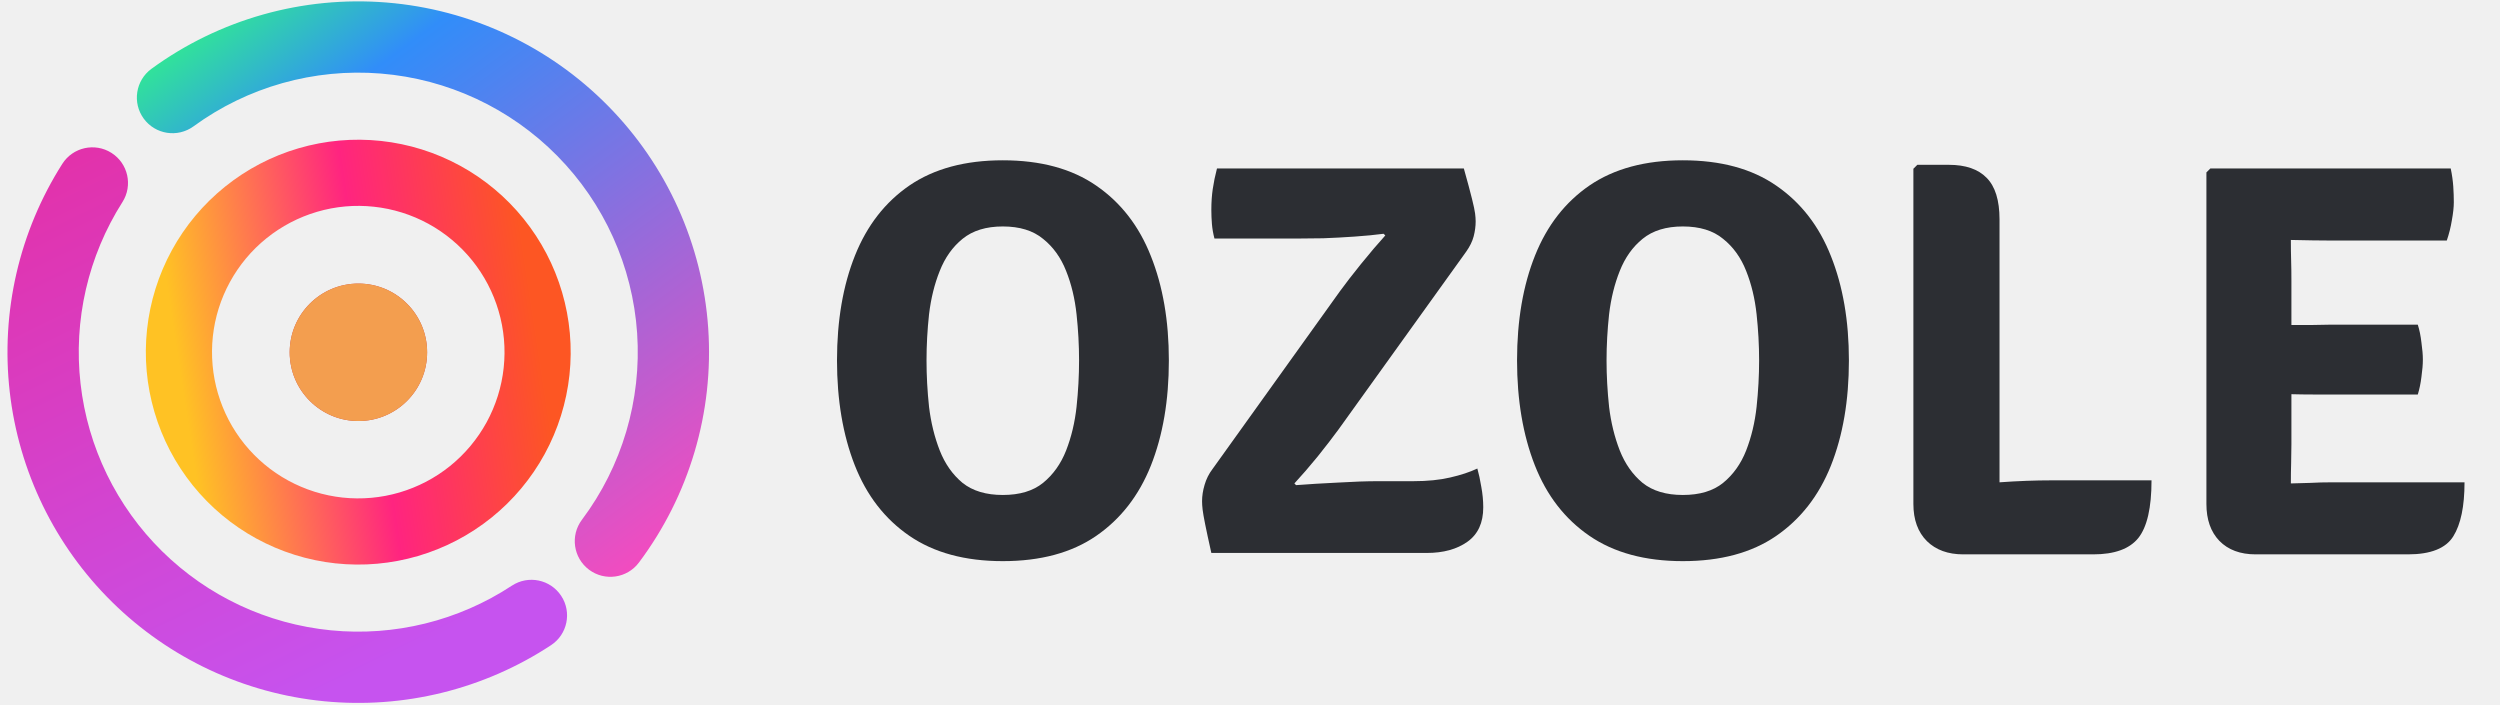
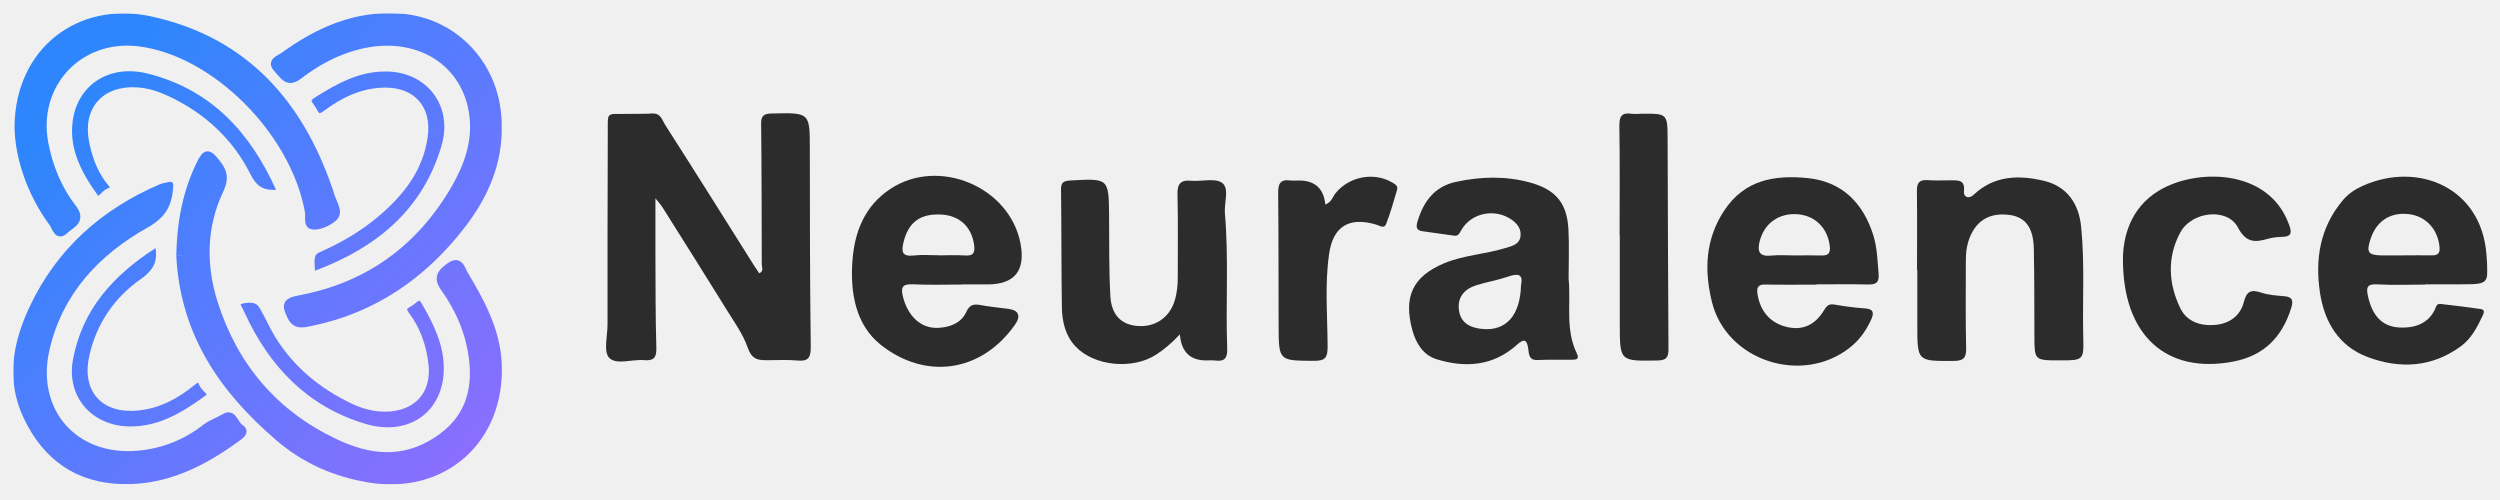
- <svg xmlns="http://www.w3.org/2000/svg" width="110" height="31" viewBox="0 0 110 31" fill="none">
-   <g clip-path="url(#clip0_211_2)">
-     <path d="M18.794 15.501C18.794 17.171 17.44 18.525 15.77 18.525C14.1 18.525 12.746 17.171 12.746 15.501C12.746 13.831 14.1 12.477 15.77 12.477C17.44 12.477 18.794 13.831 18.794 15.501Z" fill="#C64444" />
-     <path d="M18.794 15.501C18.794 17.171 17.44 18.525 15.77 18.525C14.1 18.525 12.746 17.171 12.746 15.501C12.746 13.831 14.1 12.477 15.77 12.477C17.44 12.477 18.794 13.831 18.794 15.501Z" fill="#F39E4F" />
-     <path fill-rule="evenodd" clip-rule="evenodd" d="M22.162 16.183C22.253 15.343 22.177 14.493 21.938 13.682C21.7 12.871 21.305 12.115 20.775 11.457C20.244 10.799 19.59 10.252 18.848 9.846C18.106 9.441 17.292 9.186 16.452 9.096C15.612 9.005 14.762 9.081 13.951 9.319C13.14 9.558 12.384 9.953 11.726 10.483C11.068 11.013 10.521 11.668 10.116 12.41C9.71 13.152 9.455 13.966 9.365 14.806C9.275 15.646 9.351 16.496 9.589 17.307C9.827 18.118 10.222 18.874 10.752 19.532C11.283 20.19 11.937 20.737 12.679 21.142C13.421 21.547 14.235 21.803 15.075 21.893C15.915 21.983 16.765 21.907 17.576 21.669C18.387 21.431 19.143 21.036 19.801 20.506C20.459 19.975 21.006 19.321 21.412 18.579C21.817 17.837 22.072 17.023 22.162 16.183ZM24.732 12.862C25.078 14.04 25.188 15.274 25.057 16.494C24.926 17.715 24.555 18.897 23.967 19.975C23.379 21.052 22.584 22.003 21.628 22.773C20.672 23.543 19.574 24.117 18.396 24.463C17.218 24.809 15.984 24.919 14.764 24.788C13.543 24.657 12.361 24.286 11.283 23.698C10.206 23.11 9.255 22.315 8.485 21.359C7.715 20.403 7.14 19.305 6.795 18.127C6.449 16.949 6.339 15.715 6.47 14.495C6.601 13.274 6.972 12.091 7.56 11.014C8.148 9.937 8.943 8.986 9.899 8.216C10.855 7.446 11.953 6.871 13.131 6.526C14.309 6.18 15.543 6.07 16.763 6.201C17.984 6.332 19.166 6.703 20.244 7.291C21.321 7.879 22.272 8.674 23.042 9.63C23.812 10.586 24.387 11.684 24.732 12.862Z" fill="url(#paint0_linear_211_2)" />
-     <path fill-rule="evenodd" clip-rule="evenodd" d="M6.665 3.027C9.652 0.847 13.322 -0.188 17.008 0.111C20.694 0.409 24.15 2.02 26.747 4.652C29.345 7.283 30.912 10.76 31.162 14.449C31.413 18.138 30.33 21.795 28.112 24.753C27.593 25.446 26.61 25.586 25.917 25.067C25.224 24.547 25.084 23.565 25.603 22.872C27.371 20.515 28.233 17.601 28.034 14.661C27.834 11.722 26.586 8.951 24.516 6.855C22.446 4.758 19.692 3.474 16.755 3.236C13.818 2.998 10.894 3.823 8.514 5.56C7.814 6.07 6.833 5.917 6.323 5.218C5.813 4.518 5.966 3.538 6.665 3.027Z" fill="url(#paint1_linear_211_2)" />
-     <path fill-rule="evenodd" clip-rule="evenodd" d="M24.244 28.389C21.294 30.33 17.767 31.2 14.253 30.854C10.738 30.509 7.448 28.968 4.933 26.49C2.417 24.012 0.827 20.746 0.428 17.237C0.029 13.728 0.846 10.188 2.742 7.209C3.207 6.478 4.176 6.263 4.906 6.728C5.637 7.193 5.852 8.162 5.387 8.892C3.877 11.266 3.226 14.087 3.544 16.883C3.861 19.679 5.128 22.281 7.133 24.256C9.138 26.231 11.759 27.458 14.56 27.734C17.36 28.009 20.17 27.316 22.521 25.77C23.245 25.294 24.217 25.494 24.693 26.218C25.169 26.941 24.968 27.914 24.244 28.389Z" fill="url(#paint2_linear_211_2)" />
-     <path d="M108.439 21.222C108.439 22.279 108.274 23.071 107.944 23.6C107.613 24.128 106.949 24.392 105.95 24.392H99.249C98.572 24.392 98.04 24.194 97.652 23.798C97.272 23.401 97.082 22.861 97.082 22.175V7.586L97.255 7.413H107.832C107.89 7.693 107.927 7.958 107.944 8.205C107.96 8.453 107.968 8.684 107.968 8.899C107.968 9.113 107.939 9.378 107.882 9.691C107.832 9.997 107.758 10.294 107.659 10.583H102.482C102.086 10.583 101.524 10.575 100.798 10.558C100.798 10.897 100.802 11.198 100.81 11.463C100.818 11.718 100.822 12.011 100.822 12.342V14.299C101.144 14.299 101.458 14.299 101.764 14.299C102.069 14.29 102.308 14.286 102.482 14.286H106.383C106.457 14.517 106.511 14.782 106.544 15.079C106.585 15.368 106.606 15.616 106.606 15.822C106.606 16.037 106.585 16.288 106.544 16.577C106.511 16.858 106.457 17.118 106.383 17.358H102.482C102.308 17.358 102.069 17.358 101.764 17.358C101.458 17.358 101.144 17.354 100.822 17.345V19.55C100.822 19.855 100.818 20.136 100.81 20.392C100.802 20.648 100.798 20.937 100.798 21.259V21.271C101.078 21.263 101.363 21.255 101.652 21.247C101.949 21.23 102.267 21.222 102.606 21.222H108.439Z" fill="#2C2E33" />
-     <path d="M94.667 21.135C94.667 22.341 94.473 23.187 94.085 23.674C93.697 24.153 93.036 24.392 92.103 24.392H86.382C85.713 24.392 85.18 24.198 84.784 23.81C84.388 23.414 84.189 22.869 84.189 22.175V7.425L84.363 7.252H85.75C86.485 7.252 87.038 7.442 87.409 7.821C87.789 8.201 87.979 8.812 87.979 9.654V21.222C88.78 21.164 89.548 21.135 90.283 21.135H94.667Z" fill="#2C2E33" />
-     <path d="M66.75 15.859C66.75 14.101 67.014 12.561 67.543 11.24C68.071 9.919 68.872 8.891 69.945 8.156C71.027 7.421 72.393 7.053 74.045 7.053C75.713 7.053 77.083 7.425 78.156 8.168C79.238 8.911 80.039 9.943 80.559 11.264C81.088 12.585 81.352 14.117 81.352 15.859C81.352 17.618 81.088 19.162 80.559 20.491C80.031 21.812 79.226 22.844 78.144 23.587C77.071 24.322 75.704 24.69 74.045 24.69C72.385 24.69 71.014 24.318 69.933 23.575C68.851 22.832 68.05 21.796 67.53 20.466C67.01 19.137 66.75 17.601 66.75 15.859ZM70.688 15.859C70.688 16.528 70.726 17.209 70.8 17.903C70.882 18.588 71.039 19.228 71.27 19.822C71.502 20.409 71.836 20.883 72.274 21.247C72.719 21.602 73.31 21.779 74.045 21.779C74.788 21.779 75.378 21.602 75.816 21.247C76.262 20.883 76.6 20.409 76.831 19.822C77.062 19.228 77.215 18.588 77.29 17.903C77.364 17.209 77.401 16.528 77.401 15.859C77.401 15.19 77.364 14.513 77.29 13.828C77.215 13.134 77.062 12.499 76.831 11.921C76.6 11.335 76.262 10.864 75.816 10.509C75.378 10.146 74.788 9.964 74.045 9.964C73.31 9.964 72.719 10.146 72.274 10.509C71.836 10.864 71.502 11.335 71.27 11.921C71.039 12.499 70.882 13.134 70.8 13.828C70.726 14.513 70.688 15.19 70.688 15.859Z" fill="#2C2E33" />
-     <path d="M58.959 12.812C59.199 12.482 59.508 12.082 59.888 11.611C60.276 11.132 60.631 10.715 60.953 10.36L60.879 10.286C60.507 10.335 60.082 10.377 59.603 10.41C59.133 10.443 58.67 10.467 58.216 10.484C57.762 10.492 57.374 10.496 57.052 10.496H53.436C53.378 10.274 53.341 10.059 53.324 9.852C53.308 9.646 53.299 9.44 53.299 9.233C53.299 8.903 53.32 8.597 53.361 8.317C53.403 8.028 53.465 7.726 53.547 7.413H64.409C64.574 7.999 64.693 8.445 64.768 8.75C64.842 9.047 64.888 9.262 64.904 9.394C64.921 9.526 64.929 9.642 64.929 9.741C64.929 9.956 64.9 10.174 64.842 10.397C64.784 10.62 64.673 10.847 64.508 11.079L58.897 18.893C58.65 19.232 58.344 19.628 57.981 20.082C57.617 20.528 57.275 20.924 56.953 21.271L57.027 21.346C57.564 21.304 58.175 21.267 58.86 21.234C59.545 21.193 60.14 21.172 60.644 21.172H62.192C62.803 21.172 63.339 21.119 63.802 21.011C64.272 20.904 64.673 20.772 65.003 20.615C65.069 20.846 65.127 21.114 65.177 21.42C65.234 21.725 65.263 22.027 65.263 22.324C65.263 23.001 65.032 23.505 64.57 23.835C64.107 24.165 63.509 24.33 62.774 24.33H53.299C53.175 23.777 53.085 23.356 53.027 23.067C52.969 22.778 52.932 22.564 52.915 22.423C52.899 22.283 52.891 22.159 52.891 22.052C52.891 21.82 52.928 21.581 53.002 21.333C53.076 21.077 53.192 20.846 53.349 20.64L58.959 12.812Z" fill="#2C2E33" />
-     <path d="M36.828 15.859C36.828 14.101 37.092 12.561 37.621 11.24C38.149 9.919 38.95 8.891 40.023 8.156C41.105 7.421 42.471 7.053 44.123 7.053C45.791 7.053 47.161 7.425 48.235 8.168C49.316 8.911 50.117 9.943 50.637 11.264C51.166 12.585 51.43 14.117 51.43 15.859C51.43 17.618 51.166 19.162 50.637 20.491C50.109 21.812 49.304 22.844 48.222 23.587C47.149 24.322 45.782 24.69 44.123 24.69C42.463 24.69 41.093 24.318 40.011 23.575C38.929 22.832 38.129 21.796 37.608 20.466C37.088 19.137 36.828 17.601 36.828 15.859ZM40.767 15.859C40.767 16.528 40.804 17.209 40.878 17.903C40.961 18.588 41.117 19.228 41.349 19.822C41.58 20.409 41.914 20.883 42.352 21.247C42.798 21.602 43.388 21.779 44.123 21.779C44.866 21.779 45.456 21.602 45.894 21.247C46.34 20.883 46.678 20.409 46.909 19.822C47.141 19.228 47.293 18.588 47.368 17.903C47.442 17.209 47.479 16.528 47.479 15.859C47.479 15.19 47.442 14.513 47.368 13.828C47.293 13.134 47.141 12.499 46.909 11.921C46.678 11.335 46.34 10.864 45.894 10.509C45.456 10.146 44.866 9.964 44.123 9.964C43.388 9.964 42.798 10.146 42.352 10.509C41.914 10.864 41.58 11.335 41.349 11.921C41.117 12.499 40.961 13.134 40.878 13.828C40.804 14.513 40.767 15.19 40.767 15.859Z" fill="#2C2E33" />
+ <svg xmlns="http://www.w3.org/2000/svg" width="190" height="38" viewBox="0 0 190 38" fill="none">
+   <g clip-path="url(#clip0_76_21)">
+     <g clip-path="url(#clip1_76_21)">
+       <g clip-path="url(#clip2_76_21)">
+         <mask id="mask0_76_21" style="mask-type:luminance" maskUnits="userSpaceOnUse" x="1" y="1" width="189" height="36">
+           <path d="M189.049 1H1V36.813H189.049V1Z" fill="white" />
+         </mask>
+         <g mask="url(#mask0_76_21)">
+           <path d="M49.439 8.63C50.234 8.546 50.291 9.086 50.576 9.53C52.855 13.081 55.093 16.663 57.341 20.232C57.46 20.417 57.583 20.592 57.706 20.772C58.074 20.592 57.894 20.307 57.894 20.074C57.886 16.527 57.886 12.98 57.846 9.433C57.837 8.796 58.039 8.638 58.658 8.625C61.569 8.559 61.547 8.537 61.547 11.408C61.547 16.395 61.556 21.387 61.617 26.374C61.626 27.23 61.389 27.476 60.568 27.397C59.835 27.326 59.088 27.379 58.351 27.375C57.631 27.375 57.152 27.362 56.814 26.391C56.481 25.421 55.809 24.482 55.238 23.56C53.623 20.957 51.99 18.362 50.357 15.768C50.247 15.592 50.102 15.438 49.812 15.07C49.812 16.668 49.808 18.011 49.812 19.354C49.825 21.721 49.812 24.087 49.883 26.448C49.904 27.204 49.659 27.432 48.952 27.37C48.039 27.291 46.831 27.757 46.296 27.19C45.852 26.721 46.173 25.518 46.173 24.64C46.173 19.798 46.169 14.96 46.191 10.118C46.199 8.432 46.024 8.682 47.692 8.656C48.056 8.652 49.43 8.656 49.43 8.625L49.439 8.63Z" fill="#2C2C2C" />
+           <path d="M115.587 21.695C115.798 20.808 115.359 20.764 114.582 21.032C113.814 21.295 113.006 21.427 112.233 21.668C111.325 21.949 110.754 22.551 110.877 23.552C111.004 24.583 111.79 24.93 112.699 25.005C114.472 25.158 115.535 23.96 115.596 21.69L115.587 21.695ZM119.218 21.229C119.394 23.086 118.95 25.044 119.841 26.862C120.07 27.331 119.74 27.34 119.42 27.34C118.573 27.345 117.721 27.323 116.869 27.362C116.198 27.393 116.206 26.945 116.145 26.497C116.053 25.826 115.855 25.689 115.276 26.212C113.476 27.832 111.338 27.977 109.152 27.292C108.19 26.989 107.62 26.124 107.339 25.093C106.663 22.599 107.317 21.023 109.775 20C111.255 19.386 112.866 19.324 114.38 18.859C114.85 18.714 115.434 18.608 115.548 18.02C115.653 17.471 115.359 17.032 114.907 16.712C113.634 15.803 111.816 16.159 111.053 17.498C110.912 17.739 110.837 17.959 110.508 17.91C109.705 17.796 108.901 17.682 108.098 17.572C107.628 17.507 107.615 17.23 107.725 16.852C108.177 15.342 108.994 14.183 110.644 13.823C112.536 13.415 114.437 13.358 116.312 13.88C118.243 14.42 119.091 15.443 119.2 17.414C119.266 18.666 119.214 19.925 119.214 21.221L119.218 21.229Z" fill="#2C2C2C" />
+           <path d="M136.405 19.412C137.068 19.412 137.735 19.394 138.402 19.416C138.911 19.434 139.126 19.289 139.065 18.714C138.911 17.353 137.972 16.387 136.615 16.282C135.189 16.172 134.074 16.988 133.736 18.332C133.534 19.135 133.727 19.521 134.631 19.425C135.215 19.363 135.812 19.412 136.405 19.412ZM138.055 21.633C136.765 21.633 135.47 21.651 134.175 21.624C133.599 21.611 133.494 21.844 133.573 22.362C133.779 23.692 134.587 24.596 135.887 24.869C137.032 25.11 137.954 24.697 138.648 23.547C138.854 23.209 139.021 23.082 139.421 23.148C140.184 23.279 140.957 23.385 141.73 23.437C142.419 23.481 142.432 23.802 142.199 24.311C141.822 25.128 141.313 25.843 140.606 26.405C136.971 29.294 131.203 27.428 130.105 22.941C129.521 20.558 129.591 18.204 131.036 16.009C132.59 13.643 134.903 13.292 137.375 13.534C139.987 13.793 141.598 15.417 142.371 17.875C142.669 18.828 142.691 19.837 142.775 20.83C142.832 21.515 142.524 21.637 141.94 21.62C140.65 21.593 139.355 21.611 138.06 21.611V21.629L138.055 21.633Z" fill="#2C2C2C" />
+           <path d="M182.728 19.416V19.407C183.43 19.407 184.128 19.394 184.831 19.407C185.327 19.416 185.454 19.197 185.401 18.727C185.256 17.405 184.361 16.435 183.092 16.277C181.705 16.102 180.634 16.773 180.182 18.104C179.813 19.188 179.962 19.403 181.073 19.412C181.626 19.416 182.179 19.412 182.732 19.412L182.728 19.416ZM184.326 21.629C183.11 21.629 181.885 21.681 180.669 21.611C179.87 21.563 179.826 21.875 179.967 22.511C180.287 23.951 180.998 24.838 182.421 24.895C183.426 24.934 184.523 24.649 185.05 23.525C185.138 23.336 185.169 23.064 185.472 23.099C186.499 23.222 187.526 23.336 188.549 23.49C188.891 23.543 188.76 23.819 188.672 24.012C188.259 24.886 187.807 25.751 187.008 26.33C184.817 27.924 182.394 28.051 179.949 27.138C177.732 26.308 176.648 24.456 176.314 22.217C175.941 19.697 176.314 17.318 178.022 15.259C178.461 14.728 178.979 14.385 179.558 14.126C183.821 12.221 188.597 14.293 188.97 19.341C189.137 21.607 189.207 21.602 186.977 21.607C186.091 21.607 185.204 21.607 184.317 21.607V21.633L184.326 21.629Z" fill="#2C2C2C" />
+           <path d="M71.336 19.408C71.999 19.408 72.666 19.368 73.325 19.416C74.019 19.469 74.115 19.175 74.027 18.569C73.825 17.243 72.939 16.396 71.578 16.308C69.949 16.207 69.049 16.879 68.672 18.389C68.492 19.118 68.544 19.526 69.462 19.416C70.081 19.342 70.713 19.403 71.341 19.399L71.336 19.408ZM73.136 21.625C71.881 21.625 70.621 21.669 69.365 21.607C68.535 21.567 68.452 21.888 68.632 22.582C68.996 23.982 69.945 24.983 71.301 24.917C72.1 24.882 73.031 24.605 73.439 23.705C73.659 23.218 73.944 23.078 74.462 23.174C75.186 23.31 75.924 23.381 76.657 23.477C77.43 23.582 77.605 24.017 77.135 24.684C74.528 28.372 70.274 28.846 66.946 26.212C65.028 24.693 64.611 22.248 64.782 19.851C64.94 17.634 65.704 15.654 67.671 14.355C71.345 11.927 76.736 14.197 77.557 18.499C77.952 20.58 77.109 21.62 75.024 21.616H73.136V21.625Z" fill="#2C2C2C" />
+           <path d="M145.694 20.5C145.694 18.507 145.712 16.514 145.685 14.521C145.676 13.906 145.865 13.643 146.506 13.691C147.094 13.735 147.687 13.705 148.28 13.705C148.872 13.705 149.355 13.678 149.259 14.552C149.219 14.934 149.592 15.188 150.014 14.789C151.572 13.318 153.464 13.292 155.361 13.748C157.09 14.165 157.986 15.478 158.162 17.199C158.451 19.995 158.258 22.805 158.328 25.61C158.372 27.388 158.346 27.388 156.52 27.388C154.61 27.388 154.614 27.388 154.614 25.461C154.61 23.284 154.614 21.106 154.571 18.929C154.54 17.296 153.938 16.497 152.718 16.334C151.146 16.128 150.084 16.817 149.597 18.34C149.439 18.841 149.403 19.35 149.403 19.872C149.403 22.05 149.377 24.227 149.425 26.405C149.443 27.142 149.294 27.428 148.477 27.432C145.716 27.441 145.716 27.476 145.716 24.719V20.509H145.69L145.694 20.5Z" fill="#2C2C2C" />
+           <path d="M89.673 25.409C89.028 26.093 88.475 26.559 87.864 26.954C86.095 28.104 83.171 27.841 81.745 26.335C80.977 25.523 80.722 24.465 80.704 23.385C80.656 20.395 80.678 17.406 80.638 14.412C80.63 13.858 80.836 13.749 81.341 13.718C84.269 13.551 84.265 13.538 84.291 16.413C84.308 18.446 84.273 20.474 84.388 22.502C84.466 23.925 85.204 24.649 86.376 24.768C87.733 24.908 88.861 24.175 89.269 22.875C89.458 22.274 89.515 21.651 89.511 21.018C89.502 18.951 89.546 16.883 89.489 14.816C89.467 14.003 89.686 13.661 90.529 13.736C91.332 13.806 92.36 13.507 92.886 13.902C93.457 14.333 93.023 15.412 93.093 16.212C93.391 19.636 93.141 23.069 93.268 26.497C93.295 27.252 93.036 27.494 92.329 27.397C92.109 27.366 91.885 27.393 91.666 27.393C90.446 27.393 89.778 26.734 89.669 25.413L89.673 25.409Z" fill="#2C2C2C" />
+           <path d="M161.344 19.587C161.371 18.108 161.836 15.829 164.101 14.473C166.876 12.809 172.376 12.761 173.948 17.023C174.176 17.642 174.22 17.985 173.425 18.003C173.057 18.011 172.679 18.055 172.332 18.156C171.34 18.442 170.677 18.428 170.076 17.278C169.29 15.772 166.568 16.045 165.695 17.682C164.694 19.552 164.79 21.554 165.708 23.433C166.204 24.451 167.258 24.794 168.351 24.693C169.426 24.596 170.265 24.021 170.537 22.937C170.743 22.111 171.108 21.989 171.854 22.239C172.407 22.423 173.013 22.463 173.601 22.511C174.238 22.564 174.303 22.853 174.132 23.402C173.452 25.597 172.078 27.02 169.769 27.472C164.751 28.455 161.292 25.61 161.344 19.583V19.587Z" fill="#2C2C2C" />
+           <path d="M123.09 17.875C123.09 15.109 123.116 12.339 123.072 9.574C123.064 8.862 123.235 8.538 123.981 8.643C124.236 8.678 124.499 8.647 124.754 8.643C126.716 8.63 126.729 8.63 126.738 10.566C126.764 15.878 126.764 21.194 126.804 26.506C126.808 27.169 126.646 27.384 125.952 27.397C123.107 27.445 123.107 27.472 123.103 24.622C123.103 22.375 123.103 20.123 123.103 17.871H123.086L123.09 17.875Z" fill="#2C2C2C" />
+           <path d="M100.727 15.54C101.215 15.36 101.28 14.951 101.504 14.679C102.532 13.419 104.38 13.059 105.776 13.85C106.013 13.986 106.267 14.109 106.18 14.416C105.925 15.294 105.675 16.172 105.346 17.023C105.196 17.414 104.849 17.146 104.582 17.067C102.562 16.47 101.324 17.177 101.017 19.267C100.67 21.611 100.889 23.986 100.898 26.348C100.898 27.151 100.74 27.428 99.875 27.423C97.193 27.406 97.184 27.445 97.175 24.754C97.162 21.392 97.176 18.033 97.141 14.671C97.132 13.973 97.303 13.613 98.058 13.713C98.277 13.744 98.501 13.718 98.721 13.718C99.937 13.718 100.604 14.328 100.727 15.549V15.54Z" fill="#2C2C2C" />
+           <path d="M13.617 19.425L13.836 19.429H13.617V19.425ZM13.617 19.416H13.397L13.617 19.42L13.836 19.412H13.617V19.416ZM13.617 19.416H13.397L13.524 19.425H13.836V19.42V19.412H13.617V19.416ZM13.617 19.42L13.836 19.429V19.412L13.617 19.42ZM13.617 19.42H13.564L13.617 19.425L13.836 19.429V19.412L13.617 19.42Z" fill="url(#paint0_linear_76_21)" />
+           <path d="M13.836 19.412V19.429H13.617V19.416H13.836V19.412Z" fill="url(#paint1_linear_76_21)" />
+           <path d="M1.105 9.556L1.325 9.561H1.105V9.556Z" fill="url(#paint2_linear_76_21)" />
+           <path d="M1.544 9.561V9.565L1.325 9.561H1.544Z" fill="url(#paint3_linear_76_21)" />
+           <path d="M37.907 9.486H37.687V9.491H37.907V9.486Z" fill="url(#paint4_linear_76_21)" />
+           <path d="M12.896 13.824H12.906C12.906 13.824 12.901 13.819 12.896 13.824Z" fill="url(#paint5_linear_76_21)" />
+           <path fill-rule="evenodd" clip-rule="evenodd" d="M20.979 14.429C20.562 14.447 20.245 14.403 19.986 14.289C19.657 14.144 19.367 13.867 19.087 13.34L19.029 13.23C17.717 10.61 15.618 8.656 12.963 7.379C12.172 7.001 11.316 6.685 10.368 6.637C9.121 6.571 8.072 6.94 7.405 7.712C6.738 8.485 6.527 9.578 6.777 10.812L6.825 11.031C7.071 12.133 7.488 13.222 8.27 14.13C8.314 14.183 8.34 14.223 8.357 14.249C8.322 14.267 8.274 14.293 8.208 14.315C8.002 14.385 7.839 14.539 7.743 14.635C7.712 14.662 7.69 14.688 7.664 14.71L7.637 14.736L7.629 14.749L7.602 14.771C7.576 14.802 7.545 14.824 7.519 14.85H7.515C7.515 14.85 7.501 14.864 7.493 14.872C7.488 14.877 7.484 14.881 7.479 14.886H7.471C7.453 14.868 7.431 14.846 7.409 14.811C6.158 13.068 5.241 11.277 5.526 9.183C5.719 7.8 6.421 6.725 7.418 6.088C8.419 5.447 9.753 5.219 11.242 5.596C15.996 6.799 18.972 9.982 20.979 14.425V14.429Z" fill="url(#paint6_linear_76_21)" />
+           <path fill-rule="evenodd" clip-rule="evenodd" d="M18.7 32.968C18.661 33.078 18.586 33.17 18.512 33.24C18.437 33.315 18.349 33.385 18.266 33.447C15.618 35.391 12.752 36.871 9.319 36.792C7.55 36.748 6.035 36.287 4.78 35.426C3.524 34.571 2.532 33.328 1.79 31.752C0.425 28.846 0.991 25.997 2.251 23.314C4.314 18.92 7.725 15.9 12.146 14.003C12.265 13.955 12.383 13.924 12.506 13.898C12.625 13.876 12.73 13.858 12.866 13.828C12.87 13.823 12.884 13.823 12.892 13.823H12.901C12.976 13.801 13.05 13.823 13.103 13.876C13.147 13.92 13.169 13.977 13.169 14.039C13.143 14.807 13.002 15.434 12.686 15.966C12.37 16.497 11.891 16.91 11.233 17.283C7.541 19.355 4.771 22.287 3.774 26.532C3.23 28.824 3.744 30.852 4.955 32.253C6.167 33.653 8.098 34.456 10.443 34.254C12.304 34.096 14.003 33.425 15.469 32.27C15.706 32.086 15.957 31.958 16.194 31.844C16.435 31.73 16.655 31.634 16.865 31.506C17.089 31.366 17.3 31.309 17.497 31.353C17.695 31.396 17.835 31.524 17.932 31.647C18.029 31.765 18.121 31.919 18.191 32.029C18.27 32.147 18.336 32.231 18.402 32.275C18.534 32.362 18.634 32.463 18.692 32.586C18.749 32.718 18.744 32.85 18.696 32.968H18.7Z" fill="url(#paint7_linear_76_21)" />
+           <path fill-rule="evenodd" clip-rule="evenodd" d="M25.79 16.387C25.724 16.58 25.588 16.751 25.377 16.896C25.154 17.05 24.886 17.199 24.609 17.304C24.337 17.405 24.038 17.471 23.753 17.441C23.564 17.419 23.419 17.335 23.323 17.199C23.235 17.076 23.204 16.927 23.191 16.799C23.182 16.668 23.187 16.532 23.187 16.413C23.187 16.295 23.187 16.194 23.174 16.119C22.634 13.121 20.869 10.127 18.525 7.804C16.18 5.478 13.27 3.84 10.469 3.515C6.136 3.019 2.848 6.575 3.673 10.864C4.011 12.616 4.679 14.24 5.754 15.627C5.969 15.904 6.088 16.159 6.105 16.396C6.127 16.646 6.048 16.848 5.925 17.01C5.807 17.168 5.649 17.296 5.504 17.401C5.355 17.515 5.227 17.603 5.131 17.7C4.955 17.866 4.775 17.972 4.586 17.972C4.389 17.976 4.244 17.862 4.152 17.752C4.055 17.642 3.985 17.506 3.928 17.392C3.867 17.269 3.827 17.186 3.788 17.129C2.106 14.872 1.105 11.992 1.105 9.56C1.145 6.624 2.348 4.24 4.24 2.743C6.136 1.25 8.7 0.649 11.444 1.237C18.928 2.848 23.239 7.936 25.474 14.96C25.514 15.074 25.571 15.197 25.636 15.351C25.698 15.496 25.768 15.662 25.803 15.834C25.843 16.005 25.856 16.198 25.79 16.387Z" fill="url(#paint8_linear_76_21)" />
+           <path fill-rule="evenodd" clip-rule="evenodd" d="M32.507 10.382C32.66 9.28 32.432 8.318 31.817 7.642C31.247 7.006 30.391 6.676 29.381 6.659H29.179C27.423 6.694 25.944 7.44 24.64 8.41C24.508 8.511 24.412 8.564 24.346 8.59C24.328 8.599 24.315 8.604 24.306 8.604C24.293 8.608 24.289 8.608 24.284 8.608C24.276 8.608 24.267 8.599 24.249 8.582C24.21 8.538 24.153 8.459 24.078 8.318C24.008 8.182 23.916 8.051 23.845 7.954C23.841 7.945 23.837 7.936 23.832 7.932C23.828 7.923 23.819 7.914 23.814 7.906C23.731 7.783 23.692 7.712 23.674 7.664C23.665 7.638 23.674 7.638 23.674 7.633C23.687 7.612 23.744 7.528 23.942 7.405C25.649 6.33 27.291 5.438 29.254 5.434H29.412C30.948 5.465 32.186 6.119 32.937 7.111C33.692 8.103 33.99 9.464 33.587 10.966L33.547 11.11C32.12 15.909 28.683 18.762 24.096 20.514L23.981 20.558C23.981 20.558 23.951 20.571 23.937 20.575C23.933 20.492 23.929 20.413 23.92 20.334V20.316C23.92 20.29 23.916 20.264 23.916 20.241C23.902 20.044 23.898 19.877 23.911 19.724C23.924 19.574 23.955 19.469 23.999 19.39C24.043 19.32 24.109 19.249 24.236 19.197C25.895 18.468 27.432 17.586 28.837 16.383C30.685 14.802 32.16 12.941 32.511 10.382H32.507Z" fill="url(#paint9_linear_76_21)" />
+           <path fill-rule="evenodd" clip-rule="evenodd" d="M38.126 9.49V9.482C38.113 4.96 34.812 1.351 30.426 1.031C26.967 0.776 24.047 2.098 21.378 4.034C21.317 4.073 21.238 4.117 21.115 4.183C21.009 4.244 20.878 4.328 20.772 4.433C20.667 4.543 20.575 4.697 20.588 4.894C20.601 5.083 20.711 5.267 20.886 5.447C20.992 5.557 21.084 5.675 21.207 5.812C21.317 5.939 21.448 6.075 21.606 6.172C21.773 6.273 21.962 6.33 22.19 6.299C22.41 6.268 22.638 6.158 22.884 5.97C24.21 4.951 25.676 4.157 27.313 3.744C29.465 3.2 31.444 3.498 32.941 4.416C34.434 5.337 35.457 6.887 35.685 8.885C35.9 10.794 35.259 12.568 34.324 14.179C31.712 18.683 27.818 21.506 22.673 22.454C22.388 22.507 22.155 22.573 21.984 22.665C21.808 22.757 21.672 22.884 21.611 23.06C21.554 23.231 21.571 23.411 21.62 23.582C21.668 23.753 21.751 23.942 21.848 24.149C22.063 24.596 22.353 24.811 22.704 24.869C23.024 24.921 23.371 24.838 23.661 24.776C28.534 23.789 32.366 21.115 35.334 17.265C37.055 15.031 38.218 12.458 38.126 9.49ZM37.906 9.49H37.687L37.906 9.486V9.49Z" fill="url(#paint10_linear_76_21)" />
+           <path fill-rule="evenodd" clip-rule="evenodd" d="M35.36 34.737C33.508 36.392 30.887 37.165 27.945 36.66C25.355 36.217 23.011 35.198 20.97 33.438C16.742 29.79 13.709 25.488 13.397 19.434L13.524 19.425H13.617L13.836 19.429V19.412H13.617L13.397 19.421C13.441 17.054 13.836 14.539 15.039 12.181C15.127 12.01 15.215 11.865 15.311 11.751C15.408 11.637 15.526 11.54 15.68 11.51C15.842 11.479 15.987 11.527 16.119 11.615C16.251 11.698 16.378 11.826 16.514 11.988C16.817 12.357 17.085 12.708 17.19 13.125C17.295 13.556 17.225 14.021 16.944 14.614C15.693 17.256 15.649 20.14 16.536 22.933C18.042 27.696 21.066 31.247 25.597 33.385C28.086 34.562 30.571 34.873 33.077 33.223C34.179 32.498 34.886 31.638 35.286 30.668C35.69 29.698 35.791 28.591 35.65 27.366C35.431 25.43 34.675 23.648 33.538 22.059C33.222 21.616 33.113 21.229 33.24 20.865C33.358 20.527 33.661 20.272 33.982 20.035C34.214 19.864 34.425 19.772 34.627 19.767C34.842 19.763 35.005 19.86 35.123 19.982C35.237 20.101 35.316 20.25 35.382 20.382C35.448 20.522 35.492 20.628 35.545 20.716C36.796 22.814 37.999 24.987 38.13 27.581C38.275 30.558 37.213 33.082 35.36 34.737Z" fill="url(#paint11_linear_76_21)" />
+           <path fill-rule="evenodd" clip-rule="evenodd" d="M18.419 23.42C18.358 23.301 18.309 23.2 18.283 23.113C18.555 23.042 18.832 22.985 19.087 23.007C19.346 23.029 19.561 23.126 19.723 23.393C19.921 23.727 20.096 24.074 20.281 24.434L20.307 24.487C20.496 24.86 20.698 25.255 20.93 25.628C22.331 27.902 24.315 29.513 26.672 30.65C27.577 31.089 28.564 31.348 29.614 31.273L29.794 31.256C30.694 31.155 31.431 30.799 31.932 30.198C32.428 29.601 32.643 28.806 32.586 27.906L32.568 27.726C32.419 26.304 31.958 24.956 31.093 23.797C30.957 23.609 30.935 23.516 30.931 23.49H30.935C30.935 23.49 30.939 23.481 30.944 23.477C30.983 23.437 31.054 23.389 31.185 23.31L31.212 23.293C31.321 23.227 31.475 23.13 31.607 23.016C31.774 22.867 31.853 22.845 31.866 22.845C31.883 22.854 31.958 22.902 32.072 23.104C32.99 24.689 33.731 26.234 33.727 28.007V28.161C33.683 29.741 33.02 30.971 32.002 31.704C30.948 32.459 29.46 32.722 27.752 32.209C23.402 30.9 20.478 27.889 18.595 23.771C18.547 23.666 18.472 23.525 18.419 23.42Z" fill="url(#paint12_linear_76_21)" />
+           <path fill-rule="evenodd" clip-rule="evenodd" d="M6.795 26.998C6.496 28.306 6.68 29.448 7.383 30.233C8.081 31.015 9.196 31.331 10.53 31.195C12.216 31.023 13.608 30.225 14.824 29.228C14.929 29.14 15.004 29.101 15.052 29.083C15.074 29.11 15.105 29.162 15.14 29.254L15.171 29.325C15.258 29.491 15.386 29.628 15.469 29.711C15.482 29.724 15.491 29.737 15.504 29.75C15.517 29.759 15.526 29.768 15.535 29.781C15.614 29.86 15.667 29.913 15.702 29.965C15.702 29.965 15.703 29.968 15.706 29.974C15.689 30.001 15.64 30.053 15.539 30.124C13.77 31.405 12.014 32.433 9.85 32.411C6.983 32.38 5.03 30.145 5.543 27.349C6.241 23.53 8.608 20.927 11.825 18.855C11.891 19.289 11.869 19.645 11.768 19.952C11.623 20.387 11.299 20.795 10.693 21.216C8.709 22.599 7.348 24.579 6.795 26.998Z" fill="url(#paint13_linear_76_21)" />
+         </g>
+       </g>
+     </g>
  </g>
  <defs>
-     <linearGradient id="paint0_linear_211_2" x1="23.564" y1="14.303" x2="7.963" y2="16.686" gradientUnits="userSpaceOnUse">
-       <stop stop-color="#FD5623" />
-       <stop offset="0.469" stop-color="#FF2480" />
-       <stop offset="1" stop-color="#FFC224" />
+     <linearGradient id="paint0_linear_76_21" x1="13.397" y1="19.42" x2="13.836" y2="19.42" gradientUnits="userSpaceOnUse">
+       <stop stop-color="#6C63FF" />
+       <stop offset="1" stop-color="#9A6AFF" />
    </linearGradient>
-     <linearGradient id="paint1_linear_211_2" x1="5.915" y1="1.615" x2="25.009" y2="27.484" gradientUnits="userSpaceOnUse">
-       <stop offset="0" stop-color="#31F981" />
-       <stop offset="0.231" stop-color="#318DF9" />
-       <stop offset="1" stop-color="#F44BBF" />
+     <linearGradient id="paint1_linear_76_21" x1="13.617" y1="1.001" x2="1.439" y2="1.001" gradientUnits="userSpaceOnUse">
+       <stop stop-color="#6C63FF" />
+       <stop offset="1" stop-color="#9A6AFF" />
    </linearGradient>
-     <linearGradient id="paint2_linear_211_2" x1="16.826" y1="29.32" x2="5.272" y2="5.962" gradientUnits="userSpaceOnUse">
-       <stop stop-color="#C653EF" />
-       <stop offset="1" stop-color="#E232AB" />
+     <linearGradient id="paint2_linear_76_21" x1="1.105" y1="9.561" x2="1.544" y2="9.561" gradientUnits="userSpaceOnUse">
+       <stop stop-color="#6C63FF" />
+       <stop offset="1" stop-color="#9A6AFF" />
    </linearGradient>
-     <clipPath id="clip0_211_2">
-       <rect width="109.134" height="31" fill="white" />
+     <linearGradient id="paint3_linear_76_21" x1="1.325" y1="9.565" x2="1.544" y2="9.565" gradientUnits="userSpaceOnUse">
+       <stop stop-color="#6C63FF" />
+       <stop offset="1" stop-color="#9A6AFF" />
+     </linearGradient>
+     <linearGradient id="paint4_linear_76_21" x1="37.687" y1="9.491" x2="37.907" y2="9.491" gradientUnits="userSpaceOnUse">
+       <stop stop-color="#6C63FF" />
+       <stop offset="1" stop-color="#9A6AFF" />
+     </linearGradient>
+     <linearGradient id="paint5_linear_76_21" x1="12.896" y1="13.824" x2="12.906" y2="13.824" gradientUnits="userSpaceOnUse">
+       <stop stop-color="#6C63FF" />
+       <stop offset="1" stop-color="#9A6AFF" />
+     </linearGradient>
+     <linearGradient id="paint6_linear_76_21" x1="6.985" y1="7.211" x2="40.166" y2="39.766" gradientUnits="userSpaceOnUse">
+       <stop stop-color="#2F86FC" />
+       <stop offset="1" stop-color="#9A6AFF" />
+     </linearGradient>
+     <linearGradient id="paint7_linear_76_21" x1="6.985" y1="7.211" x2="40.166" y2="39.766" gradientUnits="userSpaceOnUse">
+       <stop stop-color="#2F86FC" />
+       <stop offset="1" stop-color="#9A6AFF" />
+     </linearGradient>
+     <linearGradient id="paint8_linear_76_21" x1="6.985" y1="7.211" x2="40.166" y2="39.766" gradientUnits="userSpaceOnUse">
+       <stop stop-color="#2F86FC" />
+       <stop offset="1" stop-color="#9A6AFF" />
+     </linearGradient>
+     <linearGradient id="paint9_linear_76_21" x1="6.985" y1="7.211" x2="40.166" y2="39.766" gradientUnits="userSpaceOnUse">
+       <stop stop-color="#2F86FC" />
+       <stop offset="1" stop-color="#9A6AFF" />
+     </linearGradient>
+     <linearGradient id="paint10_linear_76_21" x1="6.985" y1="7.211" x2="40.166" y2="39.766" gradientUnits="userSpaceOnUse">
+       <stop stop-color="#2F86FC" />
+       <stop offset="1" stop-color="#9A6AFF" />
+     </linearGradient>
+     <linearGradient id="paint11_linear_76_21" x1="6.985" y1="7.211" x2="40.166" y2="39.766" gradientUnits="userSpaceOnUse">
+       <stop stop-color="#2F86FC" />
+       <stop offset="1" stop-color="#9A6AFF" />
+     </linearGradient>
+     <linearGradient id="paint12_linear_76_21" x1="6.985" y1="7.211" x2="40.166" y2="39.766" gradientUnits="userSpaceOnUse">
+       <stop stop-color="#2F86FC" />
+       <stop offset="1" stop-color="#9A6AFF" />
+     </linearGradient>
+     <linearGradient id="paint13_linear_76_21" x1="6.985" y1="7.211" x2="40.166" y2="39.766" gradientUnits="userSpaceOnUse">
+       <stop stop-color="#2F86FC" />
+       <stop offset="1" stop-color="#9A6AFF" />
+     </linearGradient>
+     <clipPath id="clip0_76_21">
+       <rect width="189" height="36" fill="white" transform="translate(1 1)" />
+     </clipPath>
+     <clipPath id="clip1_76_21">
+       <rect width="189" height="36" fill="white" transform="translate(1 1)" />
+     </clipPath>
+     <clipPath id="clip2_76_21">
+       <rect width="189" height="36" fill="white" transform="translate(1 1)" />
    </clipPath>
  </defs>
</svg>
